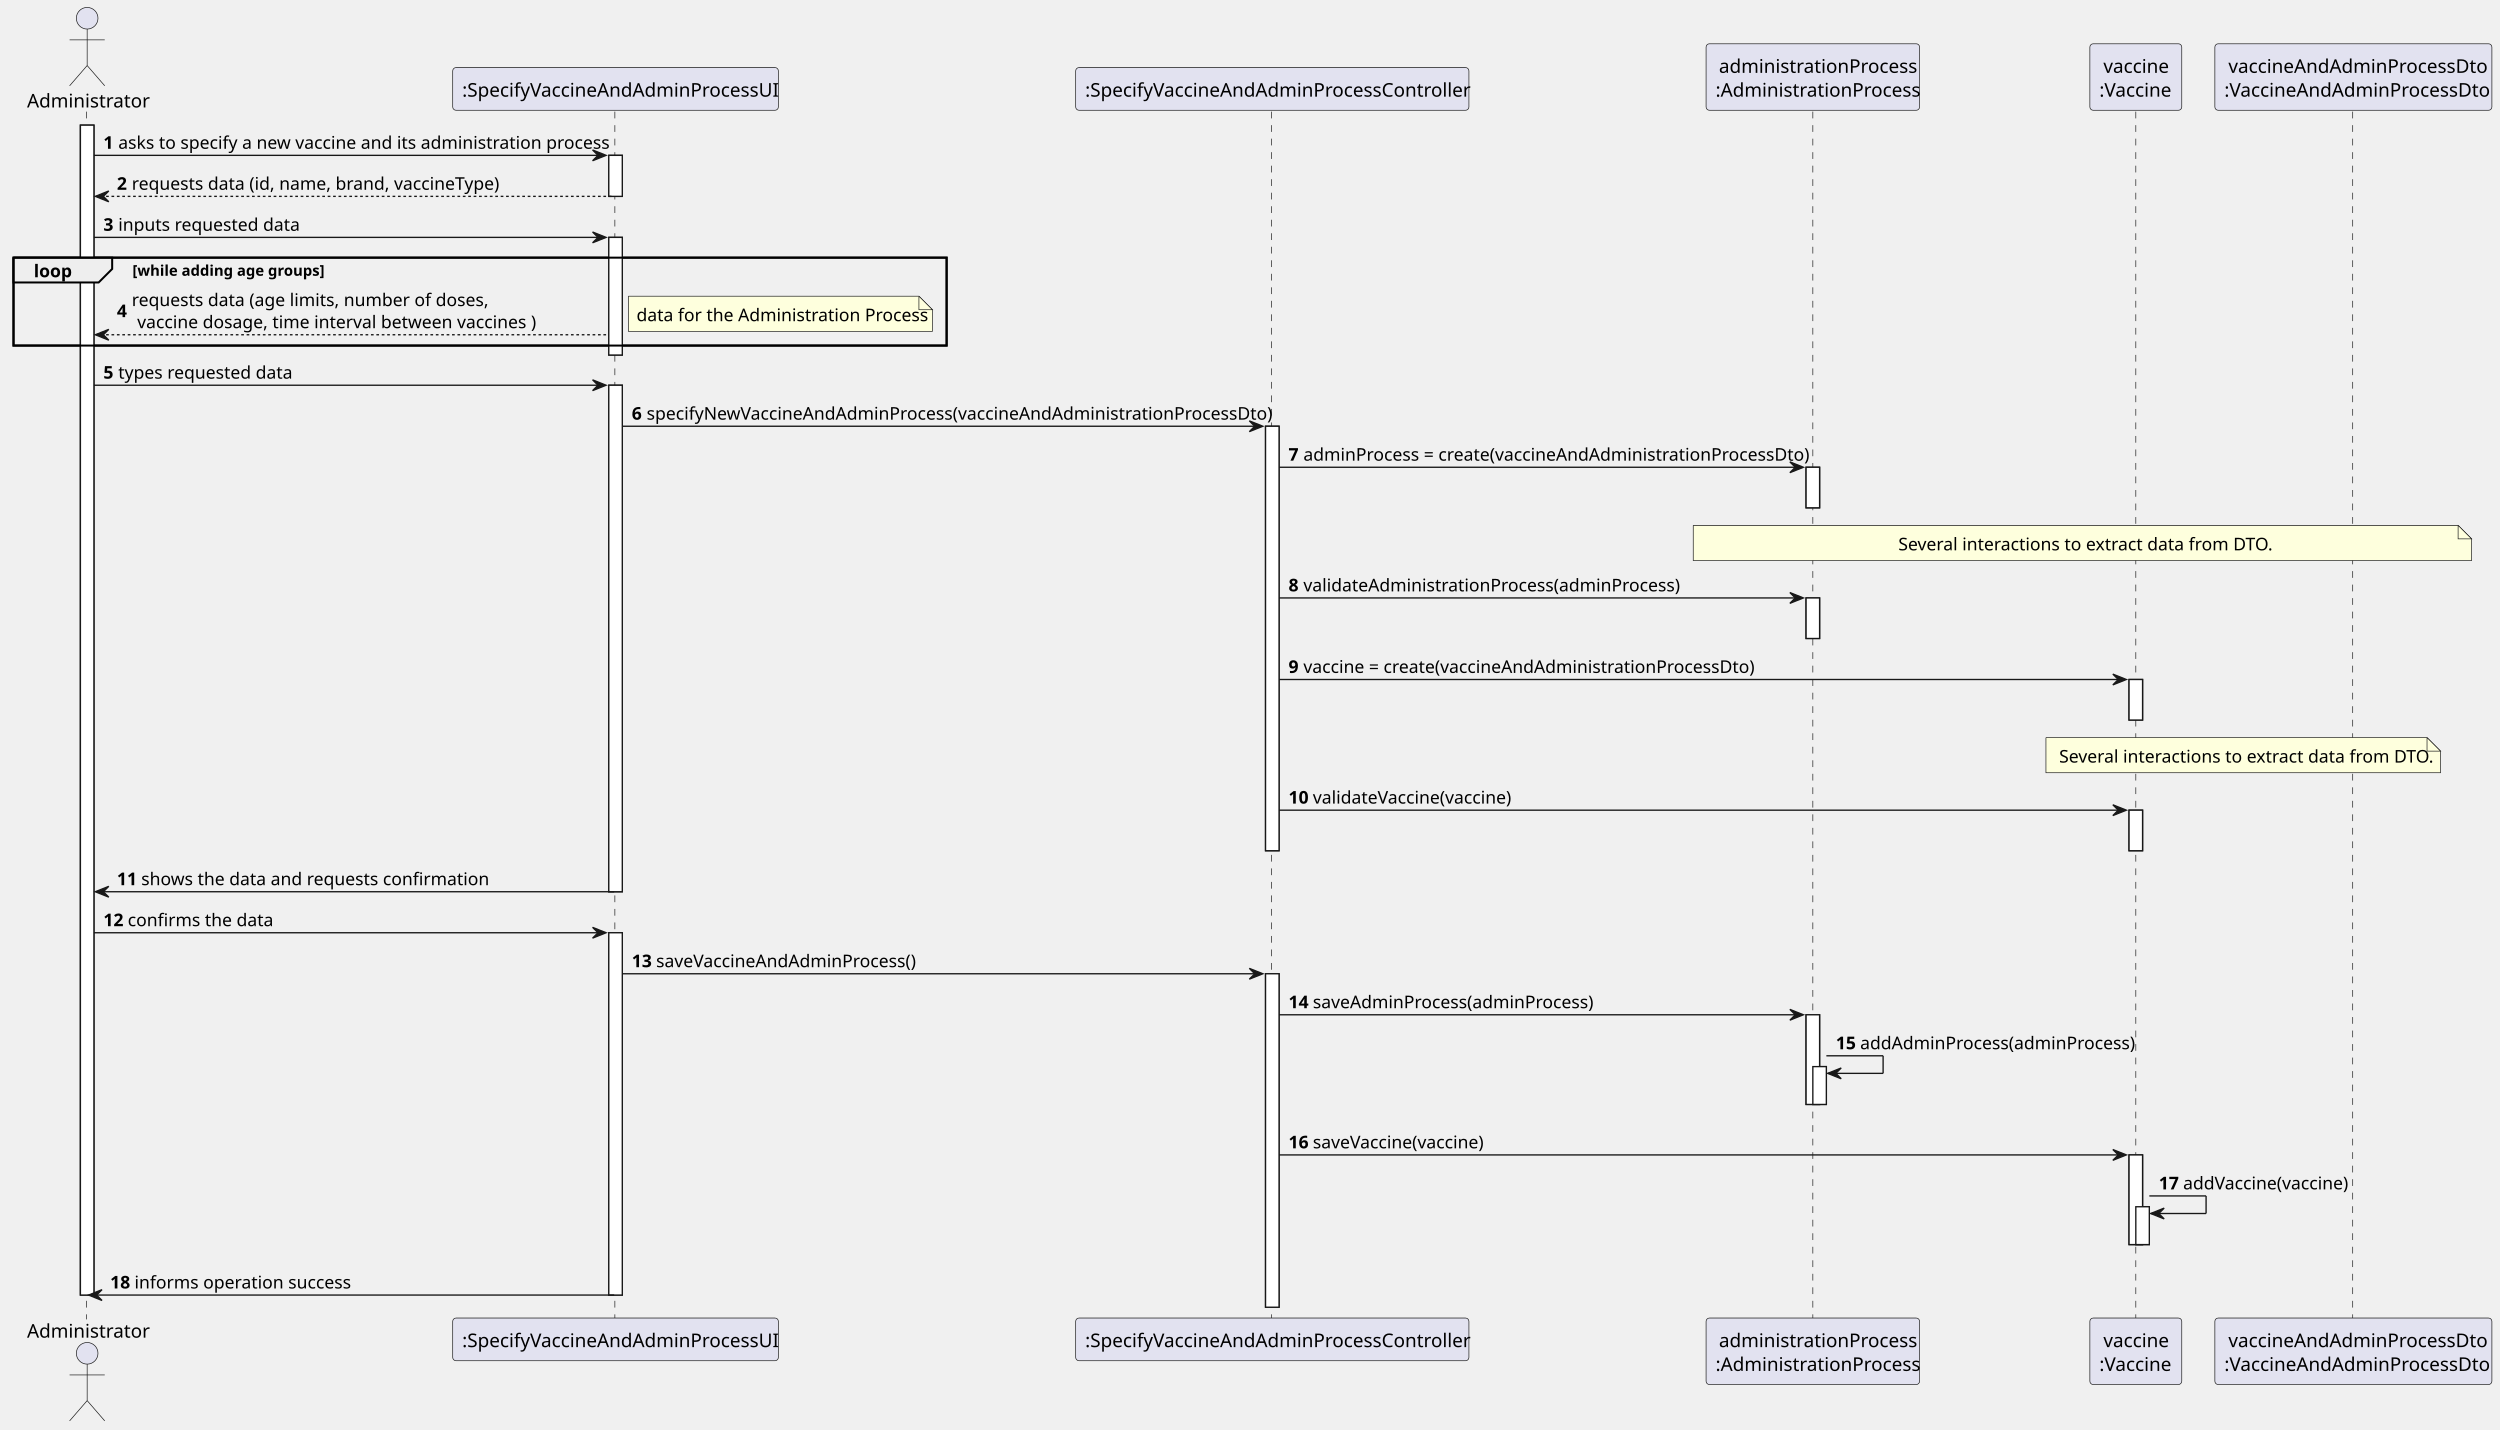
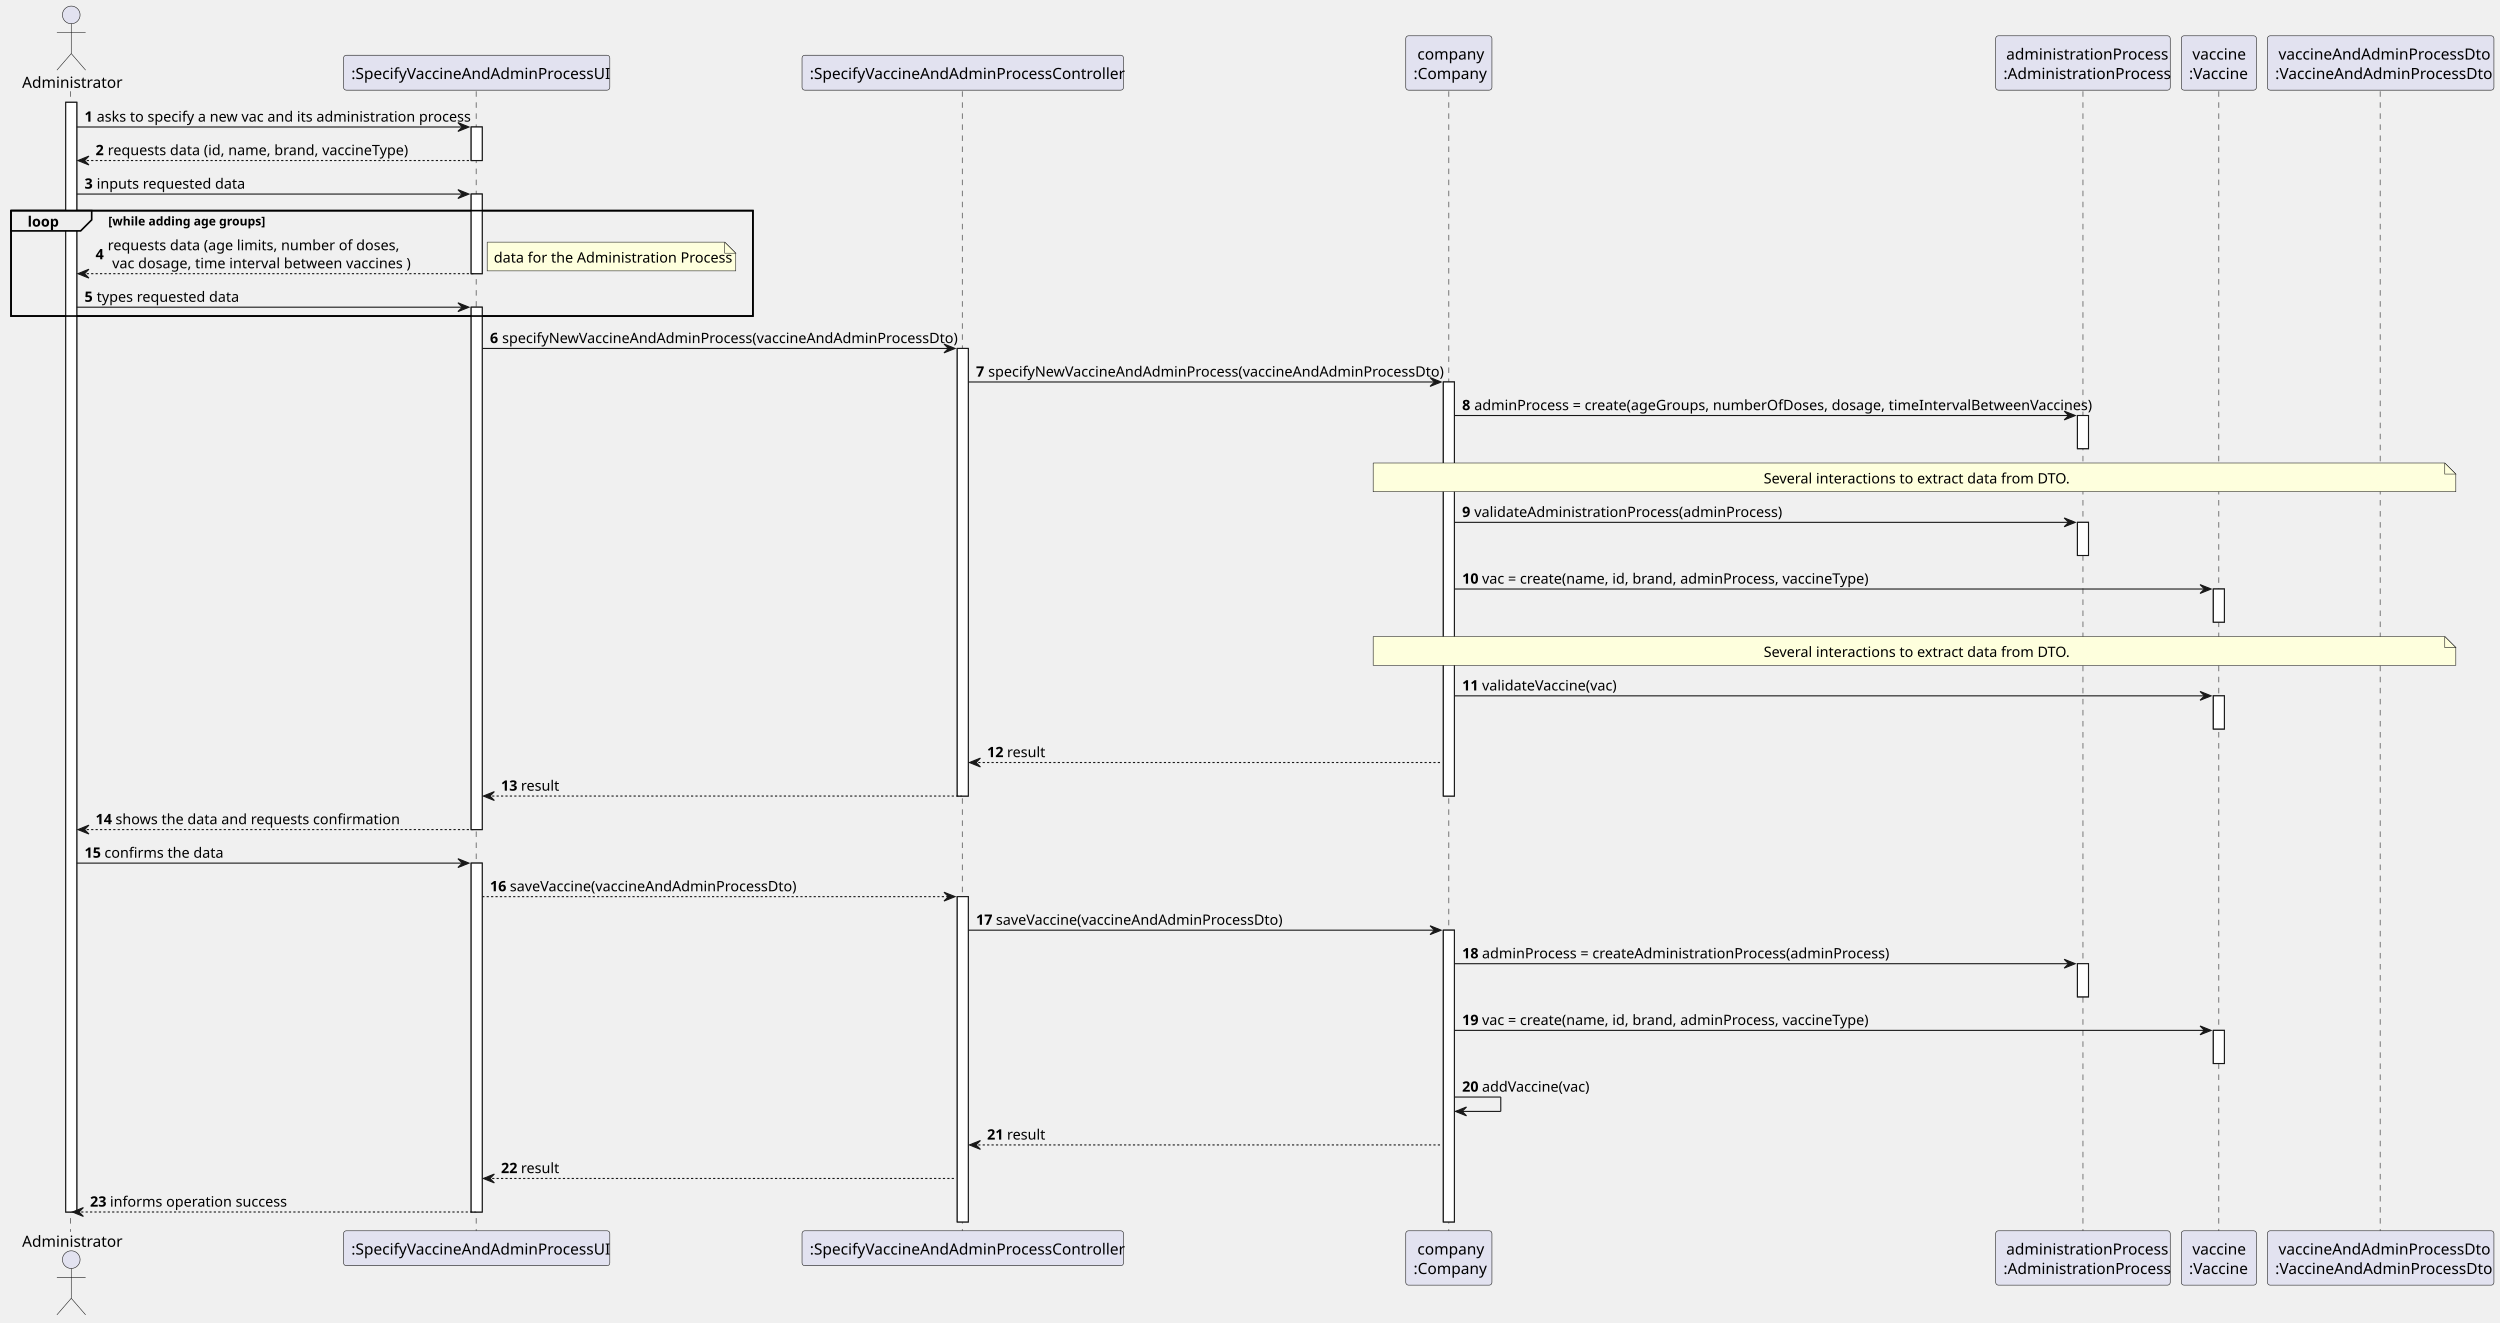
- <svg xmlns="http://www.w3.org/2000/svg" contentStyleType="text/css" height="1058px" preserveAspectRatio="none" style="width:1850px;height:1058px;background:#FFFFFF;" version="1.1" viewBox="0 0 1850 1058" width="1850px" zoomAndPan="magnify">
+ <svg xmlns="http://www.w3.org/2000/svg" contentStyleType="text/css" height="1197px" preserveAspectRatio="none" style="width:2263px;height:1197px;background:#FFFFFF;" version="1.1" viewBox="0 0 2263 1197" width="2263px" zoomAndPan="magnify">
  <defs />
  <g>
-     <rect fill="#FFFFFF" height="865.734" style="stroke:#181818;stroke-width:1.0;" width="10" x="59.5" y="92.609" />
-     <rect fill="#FFFFFF" height="30.352" style="stroke:#181818;stroke-width:1.0;" width="10" x="450.5" y="114.961" />
-     <rect fill="#FFFFFF" height="87.055" style="stroke:#181818;stroke-width:1.0;" width="10" x="450.5" y="175.664" />
-     <rect fill="#FFFFFF" height="374.812" style="stroke:#181818;stroke-width:1.0;" width="10" x="450.5" y="285.07" />
-     <rect fill="#FFFFFF" height="268.109" style="stroke:#181818;stroke-width:1.0;" width="10" x="450.5" y="690.234" />
-     <rect fill="#FFFFFF" height="314.109" style="stroke:#181818;stroke-width:1.0;" width="10" x="936.5" y="315.422" />
-     <rect fill="#FFFFFF" height="246.758" style="stroke:#181818;stroke-width:1.0;" width="10" x="936.5" y="720.586" />
-     <rect fill="#FFFFFF" height="30" style="stroke:#181818;stroke-width:1.0;" width="10" x="1336.5" y="345.773" />
-     <rect fill="#FFFFFF" height="30" style="stroke:#181818;stroke-width:1.0;" width="10" x="1336.5" y="442.477" />
-     <rect fill="#FFFFFF" height="66.352" style="stroke:#181818;stroke-width:1.0;" width="10" x="1336.5" y="750.938" />
-     <rect fill="#FFFFFF" height="28" style="stroke:#181818;stroke-width:1.0;" width="10" x="1341.5" y="789.289" />
-     <rect fill="#FFFFFF" height="30" style="stroke:#181818;stroke-width:1.0;" width="10" x="1575.5" y="502.828" />
-     <rect fill="#FFFFFF" height="30" style="stroke:#181818;stroke-width:1.0;" width="10" x="1575.5" y="599.531" />
-     <rect fill="#FFFFFF" height="66.352" style="stroke:#181818;stroke-width:1.0;" width="10" x="1575.5" y="854.641" />
-     <rect fill="#FFFFFF" height="28" style="stroke:#181818;stroke-width:1.0;" width="10" x="1580.5" y="892.992" />
-     <rect height="65.055" style="stroke:#000000;stroke-width:1.5;fill:none;" width="690.5" x="10" y="190.664" />
-     <line style="stroke:#181818;stroke-width:0.5;fill:none;stroke-dasharray:5.0,5.0;" x1="64" x2="64" y1="82.609" y2="976.344" />
-     <line style="stroke:#181818;stroke-width:0.5;fill:none;stroke-dasharray:5.0,5.0;" x1="455" x2="455" y1="82.609" y2="976.344" />
-     <line style="stroke:#181818;stroke-width:0.5;fill:none;stroke-dasharray:5.0,5.0;" x1="941" x2="941" y1="82.609" y2="976.344" />
-     <line style="stroke:#181818;stroke-width:0.5;fill:none;stroke-dasharray:5.0,5.0;" x1="1341.5" x2="1341.5" y1="82.609" y2="976.344" />
-     <line style="stroke:#181818;stroke-width:0.5;fill:none;stroke-dasharray:5.0,5.0;" x1="1580.5" x2="1580.5" y1="82.609" y2="976.344" />
-     <line style="stroke:#181818;stroke-width:0.5;fill:none;stroke-dasharray:5.0,5.0;" x1="1741" x2="1741" y1="82.609" y2="976.344" />
+     <rect fill="#FFFFFF" height="1004.492" style="stroke:#181818;stroke-width:1.0;" width="10" x="59.5" y="92.609" />
+     <rect fill="#FFFFFF" height="30.352" style="stroke:#181818;stroke-width:1.0;" width="10" x="426.5" y="114.961" />
+     <rect fill="#FFFFFF" height="72.055" style="stroke:#181818;stroke-width:1.0;" width="10" x="426.5" y="175.664" />
+     <rect fill="#FFFFFF" height="472.867" style="stroke:#181818;stroke-width:1.0;" width="10" x="426.5" y="278.07" />
+     <rect fill="#FFFFFF" height="315.812" style="stroke:#181818;stroke-width:1.0;" width="10" x="426.5" y="781.289" />
+     <rect fill="#FFFFFF" height="405.164" style="stroke:#181818;stroke-width:1.0;" width="10" x="866.5" y="315.422" />
+     <rect fill="#FFFFFF" height="294.461" style="stroke:#181818;stroke-width:1.0;" width="10" x="866.5" y="811.641" />
+     <rect fill="#FFFFFF" height="374.812" style="stroke:#181818;stroke-width:1.0;" width="10" x="1306.5" y="345.773" />
+     <rect fill="#FFFFFF" height="264.109" style="stroke:#181818;stroke-width:1.0;" width="10" x="1306.5" y="841.992" />
+     <rect fill="#FFFFFF" height="30" style="stroke:#181818;stroke-width:1.0;" width="10" x="1880.5" y="376.125" />
+     <rect fill="#FFFFFF" height="30" style="stroke:#181818;stroke-width:1.0;" width="10" x="1880.5" y="472.828" />
+     <rect fill="#FFFFFF" height="30" style="stroke:#181818;stroke-width:1.0;" width="10" x="1880.5" y="872.344" />
+     <rect fill="#FFFFFF" height="30" style="stroke:#181818;stroke-width:1.0;" width="10" x="2003.5" y="533.18" />
+     <rect fill="#FFFFFF" height="30" style="stroke:#181818;stroke-width:1.0;" width="10" x="2003.5" y="629.883" />
+     <rect fill="#FFFFFF" height="30" style="stroke:#181818;stroke-width:1.0;" width="10" x="2003.5" y="932.695" />
+     <rect height="95.406" style="stroke:#000000;stroke-width:1.5;fill:none;" width="671.5" x="10" y="190.664" />
+     <line style="stroke:#181818;stroke-width:0.5;fill:none;stroke-dasharray:5.0,5.0;" x1="64" x2="64" y1="82.609" y2="1115.102" />
+     <line style="stroke:#181818;stroke-width:0.5;fill:none;stroke-dasharray:5.0,5.0;" x1="431" x2="431" y1="82.609" y2="1115.102" />
+     <line style="stroke:#181818;stroke-width:0.5;fill:none;stroke-dasharray:5.0,5.0;" x1="871" x2="871" y1="82.609" y2="1115.102" />
+     <line style="stroke:#181818;stroke-width:0.5;fill:none;stroke-dasharray:5.0,5.0;" x1="1311.5" x2="1311.5" y1="82.609" y2="1115.102" />
+     <line style="stroke:#181818;stroke-width:0.5;fill:none;stroke-dasharray:5.0,5.0;" x1="1885.5" x2="1885.5" y1="82.609" y2="1115.102" />
+     <line style="stroke:#181818;stroke-width:0.5;fill:none;stroke-dasharray:5.0,5.0;" x1="2008.5" x2="2008.5" y1="82.609" y2="1115.102" />
+     <line style="stroke:#181818;stroke-width:0.5;fill:none;stroke-dasharray:5.0,5.0;" x1="2154.5" x2="2154.5" y1="82.609" y2="1115.102" />
    <text fill="#000000" font-family="sans-serif" font-size="14" lengthAdjust="spacing" textLength="83" x="20" y="79.533">Administrator</text>
    <ellipse cx="64.5" cy="13.5" fill="#E2E2F0" rx="8" ry="8" style="stroke:#181818;stroke-width:0.5;" />
    <path d="M64.5,21.5 L64.5,48.5 M51.5,29.5 L77.5,29.5 M64.5,48.5 L51.5,63.5 M64.5,48.5 L77.5,63.5 " fill="none" style="stroke:#181818;stroke-width:0.5;" />
-     <text fill="#000000" font-family="sans-serif" font-size="14" lengthAdjust="spacing" textLength="83" x="20" y="989.877">Administrator</text>
-     <ellipse cx="64.5" cy="1001.453" fill="#E2E2F0" rx="8" ry="8" style="stroke:#181818;stroke-width:0.5;" />
-     <path d="M64.5,1009.453 L64.5,1036.453 M51.5,1017.453 L77.5,1017.453 M64.5,1036.453 L51.5,1051.453 M64.5,1036.453 L77.5,1051.453 " fill="none" style="stroke:#181818;stroke-width:0.5;" />
-     <rect fill="#E2E2F0" height="31.609" rx="2.5" ry="2.5" style="stroke:#181818;stroke-width:0.5;" width="241" x="335" y="50" />
-     <text fill="#000000" font-family="sans-serif" font-size="14" lengthAdjust="spacing" textLength="227" x="342" y="71.533">:SpecifyVaccineAndAdminProcessUI</text>
-     <rect fill="#E2E2F0" height="31.609" rx="2.5" ry="2.5" style="stroke:#181818;stroke-width:0.5;" width="241" x="335" y="975.344" />
-     <text fill="#000000" font-family="sans-serif" font-size="14" lengthAdjust="spacing" textLength="227" x="342" y="996.877">:SpecifyVaccineAndAdminProcessUI</text>
-     <rect fill="#E2E2F0" height="31.609" rx="2.5" ry="2.5" style="stroke:#181818;stroke-width:0.5;" width="291" x="796" y="50" />
-     <text fill="#000000" font-family="sans-serif" font-size="14" lengthAdjust="spacing" textLength="277" x="803" y="71.533">:SpecifyVaccineAndAdminProcessController</text>
-     <rect fill="#E2E2F0" height="31.609" rx="2.5" ry="2.5" style="stroke:#181818;stroke-width:0.5;" width="291" x="796" y="975.344" />
-     <text fill="#000000" font-family="sans-serif" font-size="14" lengthAdjust="spacing" textLength="277" x="803" y="996.877">:SpecifyVaccineAndAdminProcessController</text>
-     <rect fill="#E2E2F0" height="49.219" rx="2.5" ry="2.5" style="stroke:#181818;stroke-width:0.5;" width="158" x="1262.5" y="32.391" />
-     <text fill="#000000" font-family="sans-serif" font-size="14" lengthAdjust="spacing" textLength="139" x="1272" y="53.924">administrationProcess</text>
-     <text fill="#000000" font-family="sans-serif" font-size="14" lengthAdjust="spacing" textLength="144" x="1269.5" y="71.533">:AdministrationProcess</text>
-     <rect fill="#E2E2F0" height="49.219" rx="2.5" ry="2.5" style="stroke:#181818;stroke-width:0.5;" width="158" x="1262.5" y="975.344" />
-     <text fill="#000000" font-family="sans-serif" font-size="14" lengthAdjust="spacing" textLength="139" x="1272" y="996.877">administrationProcess</text>
-     <text fill="#000000" font-family="sans-serif" font-size="14" lengthAdjust="spacing" textLength="144" x="1269.5" y="1014.486">:AdministrationProcess</text>
-     <rect fill="#E2E2F0" height="49.219" rx="2.5" ry="2.5" style="stroke:#181818;stroke-width:0.5;" width="68" x="1546.5" y="32.391" />
-     <text fill="#000000" font-family="sans-serif" font-size="14" lengthAdjust="spacing" textLength="48" x="1556.5" y="53.924">vaccine</text>
-     <text fill="#000000" font-family="sans-serif" font-size="14" lengthAdjust="spacing" textLength="54" x="1553.5" y="71.533">:Vaccine</text>
-     <rect fill="#E2E2F0" height="49.219" rx="2.5" ry="2.5" style="stroke:#181818;stroke-width:0.5;" width="68" x="1546.5" y="975.344" />
-     <text fill="#000000" font-family="sans-serif" font-size="14" lengthAdjust="spacing" textLength="48" x="1556.5" y="996.877">vaccine</text>
-     <text fill="#000000" font-family="sans-serif" font-size="14" lengthAdjust="spacing" textLength="54" x="1553.5" y="1014.486">:Vaccine</text>
-     <rect fill="#E2E2F0" height="49.219" rx="2.5" ry="2.5" style="stroke:#181818;stroke-width:0.5;" width="205" x="1639" y="32.391" />
-     <text fill="#000000" font-family="sans-serif" font-size="14" lengthAdjust="spacing" textLength="185" x="1649" y="53.924">vaccineAndAdminProcessDto</text>
-     <text fill="#000000" font-family="sans-serif" font-size="14" lengthAdjust="spacing" textLength="191" x="1646" y="71.533">:VaccineAndAdminProcessDto</text>
-     <rect fill="#E2E2F0" height="49.219" rx="2.5" ry="2.5" style="stroke:#181818;stroke-width:0.5;" width="205" x="1639" y="975.344" />
-     <text fill="#000000" font-family="sans-serif" font-size="14" lengthAdjust="spacing" textLength="185" x="1649" y="996.877">vaccineAndAdminProcessDto</text>
-     <text fill="#000000" font-family="sans-serif" font-size="14" lengthAdjust="spacing" textLength="191" x="1646" y="1014.486">:VaccineAndAdminProcessDto</text>
-     <rect fill="#FFFFFF" height="865.734" style="stroke:#181818;stroke-width:1.0;" width="10" x="59.5" y="92.609" />
-     <rect fill="#FFFFFF" height="30.352" style="stroke:#181818;stroke-width:1.0;" width="10" x="450.5" y="114.961" />
-     <rect fill="#FFFFFF" height="87.055" style="stroke:#181818;stroke-width:1.0;" width="10" x="450.5" y="175.664" />
-     <rect fill="#FFFFFF" height="374.812" style="stroke:#181818;stroke-width:1.0;" width="10" x="450.5" y="285.07" />
-     <rect fill="#FFFFFF" height="268.109" style="stroke:#181818;stroke-width:1.0;" width="10" x="450.5" y="690.234" />
-     <rect fill="#FFFFFF" height="314.109" style="stroke:#181818;stroke-width:1.0;" width="10" x="936.5" y="315.422" />
-     <rect fill="#FFFFFF" height="246.758" style="stroke:#181818;stroke-width:1.0;" width="10" x="936.5" y="720.586" />
-     <rect fill="#FFFFFF" height="30" style="stroke:#181818;stroke-width:1.0;" width="10" x="1336.5" y="345.773" />
-     <rect fill="#FFFFFF" height="30" style="stroke:#181818;stroke-width:1.0;" width="10" x="1336.5" y="442.477" />
-     <rect fill="#FFFFFF" height="66.352" style="stroke:#181818;stroke-width:1.0;" width="10" x="1336.5" y="750.938" />
-     <rect fill="#FFFFFF" height="28" style="stroke:#181818;stroke-width:1.0;" width="10" x="1341.5" y="789.289" />
-     <rect fill="#FFFFFF" height="30" style="stroke:#181818;stroke-width:1.0;" width="10" x="1575.5" y="502.828" />
-     <rect fill="#FFFFFF" height="30" style="stroke:#181818;stroke-width:1.0;" width="10" x="1575.5" y="599.531" />
-     <rect fill="#FFFFFF" height="66.352" style="stroke:#181818;stroke-width:1.0;" width="10" x="1575.5" y="854.641" />
-     <rect fill="#FFFFFF" height="28" style="stroke:#181818;stroke-width:1.0;" width="10" x="1580.5" y="892.992" />
-     <polygon fill="#181818" points="438.5,110.961,448.5,114.961,438.5,118.961,442.5,114.961" style="stroke:#181818;stroke-width:1.0;" />
-     <line style="stroke:#181818;stroke-width:1.0;" x1="69.5" x2="444.5" y1="114.961" y2="114.961" />
+     <text fill="#000000" font-family="sans-serif" font-size="14" lengthAdjust="spacing" textLength="83" x="20" y="1128.635">Administrator</text>
+     <ellipse cx="64.5" cy="1140.211" fill="#E2E2F0" rx="8" ry="8" style="stroke:#181818;stroke-width:0.5;" />
+     <path d="M64.5,1148.211 L64.5,1175.211 M51.5,1156.211 L77.5,1156.211 M64.5,1175.211 L51.5,1190.211 M64.5,1175.211 L77.5,1190.211 " fill="none" style="stroke:#181818;stroke-width:0.5;" />
+     <rect fill="#E2E2F0" height="31.609" rx="2.5" ry="2.5" style="stroke:#181818;stroke-width:0.5;" width="241" x="311" y="50" />
+     <text fill="#000000" font-family="sans-serif" font-size="14" lengthAdjust="spacing" textLength="227" x="318" y="71.533">:SpecifyVaccineAndAdminProcessUI</text>
+     <rect fill="#E2E2F0" height="31.609" rx="2.5" ry="2.5" style="stroke:#181818;stroke-width:0.5;" width="241" x="311" y="1114.102" />
+     <text fill="#000000" font-family="sans-serif" font-size="14" lengthAdjust="spacing" textLength="227" x="318" y="1135.635">:SpecifyVaccineAndAdminProcessUI</text>
+     <rect fill="#E2E2F0" height="31.609" rx="2.5" ry="2.5" style="stroke:#181818;stroke-width:0.5;" width="291" x="726" y="50" />
+     <text fill="#000000" font-family="sans-serif" font-size="14" lengthAdjust="spacing" textLength="277" x="733" y="71.533">:SpecifyVaccineAndAdminProcessController</text>
+     <rect fill="#E2E2F0" height="31.609" rx="2.5" ry="2.5" style="stroke:#181818;stroke-width:0.5;" width="291" x="726" y="1114.102" />
+     <text fill="#000000" font-family="sans-serif" font-size="14" lengthAdjust="spacing" textLength="277" x="733" y="1135.635">:SpecifyVaccineAndAdminProcessController</text>
+     <rect fill="#E2E2F0" height="49.219" rx="2.5" ry="2.5" style="stroke:#181818;stroke-width:0.5;" width="78" x="1272.5" y="32.391" />
+     <text fill="#000000" font-family="sans-serif" font-size="14" lengthAdjust="spacing" textLength="57" x="1283" y="53.924">company</text>
+     <text fill="#000000" font-family="sans-serif" font-size="14" lengthAdjust="spacing" textLength="64" x="1279.5" y="71.533">:Company</text>
+     <rect fill="#E2E2F0" height="49.219" rx="2.5" ry="2.5" style="stroke:#181818;stroke-width:0.5;" width="78" x="1272.5" y="1114.102" />
+     <text fill="#000000" font-family="sans-serif" font-size="14" lengthAdjust="spacing" textLength="57" x="1283" y="1135.635">company</text>
+     <text fill="#000000" font-family="sans-serif" font-size="14" lengthAdjust="spacing" textLength="64" x="1279.5" y="1153.244">:Company</text>
+     <rect fill="#E2E2F0" height="49.219" rx="2.5" ry="2.5" style="stroke:#181818;stroke-width:0.5;" width="158" x="1806.5" y="32.391" />
+     <text fill="#000000" font-family="sans-serif" font-size="14" lengthAdjust="spacing" textLength="139" x="1816" y="53.924">administrationProcess</text>
+     <text fill="#000000" font-family="sans-serif" font-size="14" lengthAdjust="spacing" textLength="144" x="1813.5" y="71.533">:AdministrationProcess</text>
+     <rect fill="#E2E2F0" height="49.219" rx="2.5" ry="2.5" style="stroke:#181818;stroke-width:0.5;" width="158" x="1806.5" y="1114.102" />
+     <text fill="#000000" font-family="sans-serif" font-size="14" lengthAdjust="spacing" textLength="139" x="1816" y="1135.635">administrationProcess</text>
+     <text fill="#000000" font-family="sans-serif" font-size="14" lengthAdjust="spacing" textLength="144" x="1813.5" y="1153.244">:AdministrationProcess</text>
+     <rect fill="#E2E2F0" height="49.219" rx="2.5" ry="2.5" style="stroke:#181818;stroke-width:0.5;" width="68" x="1974.5" y="32.391" />
+     <text fill="#000000" font-family="sans-serif" font-size="14" lengthAdjust="spacing" textLength="48" x="1984.5" y="53.924">vaccine</text>
+     <text fill="#000000" font-family="sans-serif" font-size="14" lengthAdjust="spacing" textLength="54" x="1981.5" y="71.533">:Vaccine</text>
+     <rect fill="#E2E2F0" height="49.219" rx="2.5" ry="2.5" style="stroke:#181818;stroke-width:0.5;" width="68" x="1974.5" y="1114.102" />
+     <text fill="#000000" font-family="sans-serif" font-size="14" lengthAdjust="spacing" textLength="48" x="1984.5" y="1135.635">vaccine</text>
+     <text fill="#000000" font-family="sans-serif" font-size="14" lengthAdjust="spacing" textLength="54" x="1981.5" y="1153.244">:Vaccine</text>
+     <rect fill="#E2E2F0" height="49.219" rx="2.5" ry="2.5" style="stroke:#181818;stroke-width:0.5;" width="205" x="2052.5" y="32.391" />
+     <text fill="#000000" font-family="sans-serif" font-size="14" lengthAdjust="spacing" textLength="185" x="2062.5" y="53.924">vaccineAndAdminProcessDto</text>
+     <text fill="#000000" font-family="sans-serif" font-size="14" lengthAdjust="spacing" textLength="191" x="2059.5" y="71.533">:VaccineAndAdminProcessDto</text>
+     <rect fill="#E2E2F0" height="49.219" rx="2.5" ry="2.5" style="stroke:#181818;stroke-width:0.5;" width="205" x="2052.5" y="1114.102" />
+     <text fill="#000000" font-family="sans-serif" font-size="14" lengthAdjust="spacing" textLength="185" x="2062.5" y="1135.635">vaccineAndAdminProcessDto</text>
+     <text fill="#000000" font-family="sans-serif" font-size="14" lengthAdjust="spacing" textLength="191" x="2059.5" y="1153.244">:VaccineAndAdminProcessDto</text>
+     <rect fill="#FFFFFF" height="1004.492" style="stroke:#181818;stroke-width:1.0;" width="10" x="59.5" y="92.609" />
+     <rect fill="#FFFFFF" height="30.352" style="stroke:#181818;stroke-width:1.0;" width="10" x="426.5" y="114.961" />
+     <rect fill="#FFFFFF" height="72.055" style="stroke:#181818;stroke-width:1.0;" width="10" x="426.5" y="175.664" />
+     <rect fill="#FFFFFF" height="472.867" style="stroke:#181818;stroke-width:1.0;" width="10" x="426.5" y="278.07" />
+     <rect fill="#FFFFFF" height="315.812" style="stroke:#181818;stroke-width:1.0;" width="10" x="426.5" y="781.289" />
+     <rect fill="#FFFFFF" height="405.164" style="stroke:#181818;stroke-width:1.0;" width="10" x="866.5" y="315.422" />
+     <rect fill="#FFFFFF" height="294.461" style="stroke:#181818;stroke-width:1.0;" width="10" x="866.5" y="811.641" />
+     <rect fill="#FFFFFF" height="374.812" style="stroke:#181818;stroke-width:1.0;" width="10" x="1306.5" y="345.773" />
+     <rect fill="#FFFFFF" height="264.109" style="stroke:#181818;stroke-width:1.0;" width="10" x="1306.5" y="841.992" />
+     <rect fill="#FFFFFF" height="30" style="stroke:#181818;stroke-width:1.0;" width="10" x="1880.5" y="376.125" />
+     <rect fill="#FFFFFF" height="30" style="stroke:#181818;stroke-width:1.0;" width="10" x="1880.5" y="472.828" />
+     <rect fill="#FFFFFF" height="30" style="stroke:#181818;stroke-width:1.0;" width="10" x="1880.5" y="872.344" />
+     <rect fill="#FFFFFF" height="30" style="stroke:#181818;stroke-width:1.0;" width="10" x="2003.5" y="533.18" />
+     <rect fill="#FFFFFF" height="30" style="stroke:#181818;stroke-width:1.0;" width="10" x="2003.5" y="629.883" />
+     <rect fill="#FFFFFF" height="30" style="stroke:#181818;stroke-width:1.0;" width="10" x="2003.5" y="932.695" />
+     <polygon fill="#181818" points="414.5,110.961,424.5,114.961,414.5,118.961,418.5,114.961" style="stroke:#181818;stroke-width:1.0;" />
+     <line style="stroke:#181818;stroke-width:1.0;" x1="69.5" x2="420.5" y1="114.961" y2="114.961" />
    <text fill="#000000" font-family="sans-serif" font-size="13" font-weight="bold" lengthAdjust="spacing" textLength="7" x="76.5" y="110.105">1</text>
-     <text fill="#000000" font-family="sans-serif" font-size="13" lengthAdjust="spacing" textLength="351" x="87.5" y="110.105">asks to specify a new vaccine and its administration process</text>
+     <text fill="#000000" font-family="sans-serif" font-size="13" lengthAdjust="spacing" textLength="327" x="87.5" y="110.105">asks to specify a new vac and its administration process</text>
    <polygon fill="#181818" points="80.5,141.312,70.5,145.312,80.5,149.312,76.5,145.312" style="stroke:#181818;stroke-width:1.0;" />
-     <line style="stroke:#181818;stroke-width:1.0;stroke-dasharray:2.0,2.0;" x1="74.5" x2="454.5" y1="145.312" y2="145.312" />
+     <line style="stroke:#181818;stroke-width:1.0;stroke-dasharray:2.0,2.0;" x1="74.5" x2="430.5" y1="145.312" y2="145.312" />
    <text fill="#000000" font-family="sans-serif" font-size="13" font-weight="bold" lengthAdjust="spacing" textLength="7" x="86.5" y="140.456">2</text>
    <text fill="#000000" font-family="sans-serif" font-size="13" lengthAdjust="spacing" textLength="260" x="97.5" y="140.456">requests data (id, name, brand, vaccineType)</text>
-     <polygon fill="#181818" points="438.5,171.664,448.5,175.664,438.5,179.664,442.5,175.664" style="stroke:#181818;stroke-width:1.0;" />
-     <line style="stroke:#181818;stroke-width:1.0;" x1="69.5" x2="444.5" y1="175.664" y2="175.664" />
+     <polygon fill="#181818" points="414.5,171.664,424.5,175.664,414.5,179.664,418.5,175.664" style="stroke:#181818;stroke-width:1.0;" />
+     <line style="stroke:#181818;stroke-width:1.0;" x1="69.5" x2="420.5" y1="175.664" y2="175.664" />
    <text fill="#000000" font-family="sans-serif" font-size="13" font-weight="bold" lengthAdjust="spacing" textLength="7" x="76.5" y="170.808">3</text>
    <text fill="#000000" font-family="sans-serif" font-size="13" lengthAdjust="spacing" textLength="125" x="87.5" y="170.808">inputs requested data</text>
    <path d="M10,190.664 L83,190.664 L83,199.016 L73,209.016 L10,209.016 L10,190.664 " fill="#EEEEEE" style="stroke:#000000;stroke-width:1.5;" />
-     <rect fill="none" height="65.055" style="stroke:#000000;stroke-width:1.5;" width="690.5" x="10" y="190.664" />
+     <rect fill="none" height="95.406" style="stroke:#000000;stroke-width:1.5;" width="671.5" x="10" y="190.664" />
    <text fill="#000000" font-family="sans-serif" font-size="13" font-weight="bold" lengthAdjust="spacing" textLength="28" x="25" y="205.159">loop</text>
    <text fill="#000000" font-family="sans-serif" font-size="11" font-weight="bold" lengthAdjust="spacing" textLength="144" x="98" y="204.083">[while adding age groups]</text>
    <polygon fill="#181818" points="80.5,243.719,70.5,247.719,80.5,251.719,76.5,247.719" style="stroke:#181818;stroke-width:1.0;" />
-     <line style="stroke:#181818;stroke-width:1.0;stroke-dasharray:2.0,2.0;" x1="74.5" x2="449.5" y1="247.719" y2="247.719" />
+     <line style="stroke:#181818;stroke-width:1.0;stroke-dasharray:2.0,2.0;" x1="74.5" x2="430.5" y1="247.719" y2="247.719" />
    <text fill="#000000" font-family="sans-serif" font-size="13" font-weight="bold" lengthAdjust="spacing" textLength="7" x="86.5" y="234.686">4</text>
    <text fill="#000000" font-family="sans-serif" font-size="13" lengthAdjust="spacing" textLength="251" x="97.5" y="226.511">requests data (age limits, number of doses,</text>
-     <text fill="#000000" font-family="sans-serif" font-size="13" lengthAdjust="spacing" textLength="280" x="101.5" y="242.862">vaccine dosage, time interval between vaccines )</text>
-     <path d="M465,219.191 L465,245.191 L690,245.191 L690,229.191 L680,219.191 L465,219.191 " fill="#FEFFDD" style="stroke:#181818;stroke-width:0.5;" />
-     <path d="M680,219.191 L680,229.191 L690,229.191 L680,219.191 " fill="#FEFFDD" style="stroke:#181818;stroke-width:0.5;" />
-     <text fill="#000000" font-family="sans-serif" font-size="13" lengthAdjust="spacing" textLength="204" x="471" y="237.686">data for the Administration Process</text>
-     <polygon fill="#181818" points="438.5,281.07,448.5,285.07,438.5,289.07,442.5,285.07" style="stroke:#181818;stroke-width:1.0;" />
-     <line style="stroke:#181818;stroke-width:1.0;" x1="69.5" x2="444.5" y1="285.07" y2="285.07" />
-     <text fill="#000000" font-family="sans-serif" font-size="13" font-weight="bold" lengthAdjust="spacing" textLength="7" x="76.5" y="280.214">5</text>
-     <text fill="#000000" font-family="sans-serif" font-size="13" lengthAdjust="spacing" textLength="122" x="87.5" y="280.214">types requested data</text>
-     <polygon fill="#181818" points="924.5,311.422,934.5,315.422,924.5,319.422,928.5,315.422" style="stroke:#181818;stroke-width:1.0;" />
-     <line style="stroke:#181818;stroke-width:1.0;" x1="460.5" x2="930.5" y1="315.422" y2="315.422" />
-     <text fill="#000000" font-family="sans-serif" font-size="13" font-weight="bold" lengthAdjust="spacing" textLength="7" x="467.5" y="310.565">6</text>
-     <text fill="#000000" font-family="sans-serif" font-size="13" lengthAdjust="spacing" textLength="446" x="478.5" y="310.565">specifyNewVaccineAndAdminProcess(vaccineAndAdministrationProcessDto)</text>
-     <polygon fill="#181818" points="1324.5,341.773,1334.5,345.773,1324.5,349.773,1328.5,345.773" style="stroke:#181818;stroke-width:1.0;" />
-     <line style="stroke:#181818;stroke-width:1.0;" x1="946.5" x2="1330.5" y1="345.773" y2="345.773" />
-     <text fill="#000000" font-family="sans-serif" font-size="13" font-weight="bold" lengthAdjust="spacing" textLength="7" x="953.5" y="340.917">7</text>
-     <text fill="#000000" font-family="sans-serif" font-size="13" lengthAdjust="spacing" textLength="360" x="964.5" y="340.917">adminProcess = create(vaccineAndAdministrationProcessDto)</text>
-     <path d="M1253,388.773 L1253,414.773 L1829,414.773 L1829,398.773 L1819,388.773 L1253,388.773 " fill="#FEFFDD" style="stroke:#181818;stroke-width:0.5;" />
-     <path d="M1819,388.773 L1819,398.773 L1829,398.773 L1819,388.773 " fill="#FEFFDD" style="stroke:#181818;stroke-width:0.5;" />
-     <text fill="#000000" font-family="sans-serif" font-size="13" lengthAdjust="spacing" textLength="264" x="1404.75" y="407.269">Several interactions to extract data from DTO.</text>
-     <polygon fill="#181818" points="1324.5,438.477,1334.5,442.477,1324.5,446.477,1328.5,442.477" style="stroke:#181818;stroke-width:1.0;" />
-     <line style="stroke:#181818;stroke-width:1.0;" x1="946.5" x2="1330.5" y1="442.477" y2="442.477" />
-     <text fill="#000000" font-family="sans-serif" font-size="13" font-weight="bold" lengthAdjust="spacing" textLength="7" x="953.5" y="437.62">8</text>
-     <text fill="#000000" font-family="sans-serif" font-size="13" lengthAdjust="spacing" textLength="265" x="964.5" y="437.62">validateAdministrationProcess(adminProcess)</text>
-     <polygon fill="#181818" points="1563.5,498.828,1573.5,502.828,1563.5,506.828,1567.5,502.828" style="stroke:#181818;stroke-width:1.0;" />
-     <line style="stroke:#181818;stroke-width:1.0;" x1="946.5" x2="1569.5" y1="502.828" y2="502.828" />
-     <text fill="#000000" font-family="sans-serif" font-size="13" font-weight="bold" lengthAdjust="spacing" textLength="7" x="953.5" y="497.972">9</text>
-     <text fill="#000000" font-family="sans-serif" font-size="13" lengthAdjust="spacing" textLength="320" x="964.5" y="497.972">vaccine = create(vaccineAndAdministrationProcessDto)</text>
-     <path d="M1514,545.828 L1514,571.828 L1806,571.828 L1806,555.828 L1796,545.828 L1514,545.828 " fill="#FEFFDD" style="stroke:#181818;stroke-width:0.5;" />
-     <path d="M1796,545.828 L1796,555.828 L1806,555.828 L1796,545.828 " fill="#FEFFDD" style="stroke:#181818;stroke-width:0.5;" />
-     <text fill="#000000" font-family="sans-serif" font-size="13" lengthAdjust="spacing" textLength="264" x="1523.75" y="564.323">Several interactions to extract data from DTO.</text>
-     <polygon fill="#181818" points="1563.5,595.531,1573.5,599.531,1563.5,603.531,1567.5,599.531" style="stroke:#181818;stroke-width:1.0;" />
-     <line style="stroke:#181818;stroke-width:1.0;" x1="946.5" x2="1569.5" y1="599.531" y2="599.531" />
-     <text fill="#000000" font-family="sans-serif" font-size="13" font-weight="bold" lengthAdjust="spacing" textLength="14" x="953.5" y="594.675">10</text>
-     <text fill="#000000" font-family="sans-serif" font-size="13" lengthAdjust="spacing" textLength="141" x="971.5" y="594.675">validateVaccine(vaccine)</text>
-     <polygon fill="#181818" points="80.5,655.883,70.5,659.883,80.5,663.883,76.5,659.883" style="stroke:#181818;stroke-width:1.0;" />
-     <line style="stroke:#181818;stroke-width:1.0;" x1="74.5" x2="454.5" y1="659.883" y2="659.883" />
-     <text fill="#000000" font-family="sans-serif" font-size="13" font-weight="bold" lengthAdjust="spacing" textLength="14" x="86.5" y="655.026">11</text>
-     <text fill="#000000" font-family="sans-serif" font-size="13" lengthAdjust="spacing" textLength="241" x="104.5" y="655.026">shows the data and requests confirmation</text>
-     <polygon fill="#181818" points="438.5,686.234,448.5,690.234,438.5,694.234,442.5,690.234" style="stroke:#181818;stroke-width:1.0;" />
-     <line style="stroke:#181818;stroke-width:1.0;" x1="69.5" x2="444.5" y1="690.234" y2="690.234" />
-     <text fill="#000000" font-family="sans-serif" font-size="13" font-weight="bold" lengthAdjust="spacing" textLength="14" x="76.5" y="685.378">12</text>
-     <text fill="#000000" font-family="sans-serif" font-size="13" lengthAdjust="spacing" textLength="100" x="94.5" y="685.378">confirms the data</text>
-     <polygon fill="#181818" points="924.5,716.586,934.5,720.586,924.5,724.586,928.5,720.586" style="stroke:#181818;stroke-width:1.0;" />
-     <line style="stroke:#181818;stroke-width:1.0;" x1="460.5" x2="930.5" y1="720.586" y2="720.586" />
-     <text fill="#000000" font-family="sans-serif" font-size="13" font-weight="bold" lengthAdjust="spacing" textLength="14" x="467.5" y="715.73">13</text>
-     <text fill="#000000" font-family="sans-serif" font-size="13" lengthAdjust="spacing" textLength="189" x="485.5" y="715.73">saveVaccineAndAdminProcess()</text>
-     <polygon fill="#181818" points="1324.5,746.938,1334.5,750.938,1324.5,754.938,1328.5,750.938" style="stroke:#181818;stroke-width:1.0;" />
-     <line style="stroke:#181818;stroke-width:1.0;" x1="946.5" x2="1330.5" y1="750.938" y2="750.938" />
-     <text fill="#000000" font-family="sans-serif" font-size="13" font-weight="bold" lengthAdjust="spacing" textLength="14" x="953.5" y="746.081">14</text>
-     <text fill="#000000" font-family="sans-serif" font-size="13" lengthAdjust="spacing" textLength="202" x="971.5" y="746.081">saveAdminProcess(adminProcess)</text>
-     <line style="stroke:#181818;stroke-width:1.0;" x1="1351.5" x2="1393.5" y1="781.289" y2="781.289" />
-     <line style="stroke:#181818;stroke-width:1.0;" x1="1393.5" x2="1393.5" y1="781.289" y2="794.289" />
-     <line style="stroke:#181818;stroke-width:1.0;" x1="1352.5" x2="1393.5" y1="794.289" y2="794.289" />
-     <polygon fill="#181818" points="1362.5,790.289,1352.5,794.289,1362.5,798.289,1358.5,794.289" style="stroke:#181818;stroke-width:1.0;" />
-     <text fill="#000000" font-family="sans-serif" font-size="13" font-weight="bold" lengthAdjust="spacing" textLength="14" x="1358.5" y="776.433">15</text>
-     <text fill="#000000" font-family="sans-serif" font-size="13" lengthAdjust="spacing" textLength="197" x="1376.5" y="776.433">addAdminProcess(adminProcess)</text>
-     <polygon fill="#181818" points="1563.5,850.641,1573.5,854.641,1563.5,858.641,1567.5,854.641" style="stroke:#181818;stroke-width:1.0;" />
-     <line style="stroke:#181818;stroke-width:1.0;" x1="946.5" x2="1569.5" y1="854.641" y2="854.641" />
-     <text fill="#000000" font-family="sans-serif" font-size="13" font-weight="bold" lengthAdjust="spacing" textLength="14" x="953.5" y="849.784">16</text>
-     <text fill="#000000" font-family="sans-serif" font-size="13" lengthAdjust="spacing" textLength="124" x="971.5" y="849.784">saveVaccine(vaccine)</text>
-     <line style="stroke:#181818;stroke-width:1.0;" x1="1590.5" x2="1632.5" y1="884.992" y2="884.992" />
-     <line style="stroke:#181818;stroke-width:1.0;" x1="1632.5" x2="1632.5" y1="884.992" y2="897.992" />
-     <line style="stroke:#181818;stroke-width:1.0;" x1="1591.5" x2="1632.5" y1="897.992" y2="897.992" />
-     <polygon fill="#181818" points="1601.5,893.992,1591.5,897.992,1601.5,901.992,1597.5,897.992" style="stroke:#181818;stroke-width:1.0;" />
-     <text fill="#000000" font-family="sans-serif" font-size="13" font-weight="bold" lengthAdjust="spacing" textLength="14" x="1597.5" y="880.136">17</text>
-     <text fill="#000000" font-family="sans-serif" font-size="13" lengthAdjust="spacing" textLength="119" x="1615.5" y="880.136">addVaccine(vaccine)</text>
-     <polygon fill="#181818" points="75.5,954.344,65.5,958.344,75.5,962.344,71.5,958.344" style="stroke:#181818;stroke-width:1.0;" />
-     <line style="stroke:#181818;stroke-width:1.0;" x1="69.5" x2="454.5" y1="958.344" y2="958.344" />
-     <text fill="#000000" font-family="sans-serif" font-size="13" font-weight="bold" lengthAdjust="spacing" textLength="14" x="81.5" y="953.487">18</text>
-     <text fill="#000000" font-family="sans-serif" font-size="13" lengthAdjust="spacing" textLength="152" x="99.5" y="953.487">informs operation success</text>
+     <text fill="#000000" font-family="sans-serif" font-size="13" lengthAdjust="spacing" textLength="256" x="101.5" y="242.862">vac dosage, time interval between vaccines )</text>
+     <path d="M441,219.191 L441,245.191 L666,245.191 L666,229.191 L656,219.191 L441,219.191 " fill="#FEFFDD" style="stroke:#181818;stroke-width:0.5;" />
+     <path d="M656,219.191 L656,229.191 L666,229.191 L656,219.191 " fill="#FEFFDD" style="stroke:#181818;stroke-width:0.5;" />
+     <text fill="#000000" font-family="sans-serif" font-size="13" lengthAdjust="spacing" textLength="204" x="447" y="237.686">data for the Administration Process</text>
+     <polygon fill="#181818" points="414.5,274.07,424.5,278.07,414.5,282.07,418.5,278.07" style="stroke:#181818;stroke-width:1.0;" />
+     <line style="stroke:#181818;stroke-width:1.0;" x1="69.5" x2="420.5" y1="278.07" y2="278.07" />
+     <text fill="#000000" font-family="sans-serif" font-size="13" font-weight="bold" lengthAdjust="spacing" textLength="7" x="76.5" y="273.214">5</text>
+     <text fill="#000000" font-family="sans-serif" font-size="13" lengthAdjust="spacing" textLength="122" x="87.5" y="273.214">types requested data</text>
+     <polygon fill="#181818" points="854.5,311.422,864.5,315.422,854.5,319.422,858.5,315.422" style="stroke:#181818;stroke-width:1.0;" />
+     <line style="stroke:#181818;stroke-width:1.0;" x1="436.5" x2="860.5" y1="315.422" y2="315.422" />
+     <text fill="#000000" font-family="sans-serif" font-size="13" font-weight="bold" lengthAdjust="spacing" textLength="7" x="443.5" y="310.565">6</text>
+     <text fill="#000000" font-family="sans-serif" font-size="13" lengthAdjust="spacing" textLength="400" x="454.5" y="310.565">specifyNewVaccineAndAdminProcess(vaccineAndAdminProcessDto)</text>
+     <polygon fill="#181818" points="1294.5,341.773,1304.5,345.773,1294.5,349.773,1298.5,345.773" style="stroke:#181818;stroke-width:1.0;" />
+     <line style="stroke:#181818;stroke-width:1.0;" x1="876.5" x2="1300.5" y1="345.773" y2="345.773" />
+     <text fill="#000000" font-family="sans-serif" font-size="13" font-weight="bold" lengthAdjust="spacing" textLength="7" x="883.5" y="340.917">7</text>
+     <text fill="#000000" font-family="sans-serif" font-size="13" lengthAdjust="spacing" textLength="400" x="894.5" y="340.917">specifyNewVaccineAndAdminProcess(vaccineAndAdminProcessDto)</text>
+     <polygon fill="#181818" points="1868.5,372.125,1878.5,376.125,1868.5,380.125,1872.5,376.125" style="stroke:#181818;stroke-width:1.0;" />
+     <line style="stroke:#181818;stroke-width:1.0;" x1="1316.5" x2="1874.5" y1="376.125" y2="376.125" />
+     <text fill="#000000" font-family="sans-serif" font-size="13" font-weight="bold" lengthAdjust="spacing" textLength="7" x="1323.5" y="371.269">8</text>
+     <text fill="#000000" font-family="sans-serif" font-size="13" lengthAdjust="spacing" textLength="534" x="1334.5" y="371.269">adminProcess = create(ageGroups, numberOfDoses, dosage, timeIntervalBetweenVaccines)</text>
+     <path d="M1243,419.125 L1243,445.125 L2223,445.125 L2223,429.125 L2213,419.125 L1243,419.125 " fill="#FEFFDD" style="stroke:#181818;stroke-width:0.5;" />
+     <path d="M2213,419.125 L2213,429.125 L2223,429.125 L2213,419.125 " fill="#FEFFDD" style="stroke:#181818;stroke-width:0.5;" />
+     <text fill="#000000" font-family="sans-serif" font-size="13" lengthAdjust="spacing" textLength="264" x="1596.5" y="437.62">Several interactions to extract data from DTO.</text>
+     <polygon fill="#181818" points="1868.5,468.828,1878.5,472.828,1868.5,476.828,1872.5,472.828" style="stroke:#181818;stroke-width:1.0;" />
+     <line style="stroke:#181818;stroke-width:1.0;" x1="1316.5" x2="1874.5" y1="472.828" y2="472.828" />
+     <text fill="#000000" font-family="sans-serif" font-size="13" font-weight="bold" lengthAdjust="spacing" textLength="7" x="1323.5" y="467.972">9</text>
+     <text fill="#000000" font-family="sans-serif" font-size="13" lengthAdjust="spacing" textLength="265" x="1334.5" y="467.972">validateAdministrationProcess(adminProcess)</text>
+     <polygon fill="#181818" points="1991.5,529.18,2001.5,533.18,1991.5,537.18,1995.5,533.18" style="stroke:#181818;stroke-width:1.0;" />
+     <line style="stroke:#181818;stroke-width:1.0;" x1="1316.5" x2="1997.5" y1="533.18" y2="533.18" />
+     <text fill="#000000" font-family="sans-serif" font-size="13" font-weight="bold" lengthAdjust="spacing" textLength="14" x="1323.5" y="528.323">10</text>
+     <text fill="#000000" font-family="sans-serif" font-size="13" lengthAdjust="spacing" textLength="339" x="1341.5" y="528.323">vac = create(name, id, brand, adminProcess, vaccineType)</text>
+     <path d="M1243,576.18 L1243,602.18 L2223,602.18 L2223,586.18 L2213,576.18 L1243,576.18 " fill="#FEFFDD" style="stroke:#181818;stroke-width:0.5;" />
+     <path d="M2213,576.18 L2213,586.18 L2223,586.18 L2213,576.18 " fill="#FEFFDD" style="stroke:#181818;stroke-width:0.5;" />
+     <text fill="#000000" font-family="sans-serif" font-size="13" lengthAdjust="spacing" textLength="264" x="1596.5" y="594.675">Several interactions to extract data from DTO.</text>
+     <polygon fill="#181818" points="1991.5,625.883,2001.5,629.883,1991.5,633.883,1995.5,629.883" style="stroke:#181818;stroke-width:1.0;" />
+     <line style="stroke:#181818;stroke-width:1.0;" x1="1316.5" x2="1997.5" y1="629.883" y2="629.883" />
+     <text fill="#000000" font-family="sans-serif" font-size="13" font-weight="bold" lengthAdjust="spacing" textLength="14" x="1323.5" y="625.026">11</text>
+     <text fill="#000000" font-family="sans-serif" font-size="13" lengthAdjust="spacing" textLength="117" x="1341.5" y="625.026">validateVaccine(vac)</text>
+     <polygon fill="#181818" points="887.5,686.234,877.5,690.234,887.5,694.234,883.5,690.234" style="stroke:#181818;stroke-width:1.0;" />
+     <line style="stroke:#181818;stroke-width:1.0;stroke-dasharray:2.0,2.0;" x1="881.5" x2="1305.5" y1="690.234" y2="690.234" />
+     <text fill="#000000" font-family="sans-serif" font-size="13" font-weight="bold" lengthAdjust="spacing" textLength="14" x="893.5" y="685.378">12</text>
+     <text fill="#000000" font-family="sans-serif" font-size="13" lengthAdjust="spacing" textLength="32" x="911.5" y="685.378">result</text>
+     <polygon fill="#181818" points="447.5,716.586,437.5,720.586,447.5,724.586,443.5,720.586" style="stroke:#181818;stroke-width:1.0;" />
+     <line style="stroke:#181818;stroke-width:1.0;stroke-dasharray:2.0,2.0;" x1="441.5" x2="870.5" y1="720.586" y2="720.586" />
+     <text fill="#000000" font-family="sans-serif" font-size="13" font-weight="bold" lengthAdjust="spacing" textLength="14" x="453.5" y="715.73">13</text>
+     <text fill="#000000" font-family="sans-serif" font-size="13" lengthAdjust="spacing" textLength="32" x="471.5" y="715.73">result</text>
+     <polygon fill="#181818" points="80.5,746.938,70.5,750.938,80.5,754.938,76.5,750.938" style="stroke:#181818;stroke-width:1.0;" />
+     <line style="stroke:#181818;stroke-width:1.0;stroke-dasharray:2.0,2.0;" x1="74.5" x2="430.5" y1="750.938" y2="750.938" />
+     <text fill="#000000" font-family="sans-serif" font-size="13" font-weight="bold" lengthAdjust="spacing" textLength="14" x="86.5" y="746.081">14</text>
+     <text fill="#000000" font-family="sans-serif" font-size="13" lengthAdjust="spacing" textLength="241" x="104.5" y="746.081">shows the data and requests confirmation</text>
+     <polygon fill="#181818" points="414.5,777.289,424.5,781.289,414.5,785.289,418.5,781.289" style="stroke:#181818;stroke-width:1.0;" />
+     <line style="stroke:#181818;stroke-width:1.0;" x1="69.5" x2="420.5" y1="781.289" y2="781.289" />
+     <text fill="#000000" font-family="sans-serif" font-size="13" font-weight="bold" lengthAdjust="spacing" textLength="14" x="76.5" y="776.433">15</text>
+     <text fill="#000000" font-family="sans-serif" font-size="13" lengthAdjust="spacing" textLength="100" x="94.5" y="776.433">confirms the data</text>
+     <polygon fill="#181818" points="854.5,807.641,864.5,811.641,854.5,815.641,858.5,811.641" style="stroke:#181818;stroke-width:1.0;" />
+     <line style="stroke:#181818;stroke-width:1.0;stroke-dasharray:2.0,2.0;" x1="436.5" x2="860.5" y1="811.641" y2="811.641" />
+     <text fill="#000000" font-family="sans-serif" font-size="13" font-weight="bold" lengthAdjust="spacing" textLength="14" x="443.5" y="806.784">16</text>
+     <text fill="#000000" font-family="sans-serif" font-size="13" lengthAdjust="spacing" textLength="252" x="461.5" y="806.784">saveVaccine(vaccineAndAdminProcessDto)</text>
+     <polygon fill="#181818" points="1294.5,837.992,1304.5,841.992,1294.5,845.992,1298.5,841.992" style="stroke:#181818;stroke-width:1.0;" />
+     <line style="stroke:#181818;stroke-width:1.0;" x1="876.5" x2="1300.5" y1="841.992" y2="841.992" />
+     <text fill="#000000" font-family="sans-serif" font-size="13" font-weight="bold" lengthAdjust="spacing" textLength="14" x="883.5" y="837.136">17</text>
+     <text fill="#000000" font-family="sans-serif" font-size="13" lengthAdjust="spacing" textLength="252" x="901.5" y="837.136">saveVaccine(vaccineAndAdminProcessDto)</text>
+     <polygon fill="#181818" points="1868.5,868.344,1878.5,872.344,1868.5,876.344,1872.5,872.344" style="stroke:#181818;stroke-width:1.0;" />
+     <line style="stroke:#181818;stroke-width:1.0;" x1="1316.5" x2="1874.5" y1="872.344" y2="872.344" />
+     <text fill="#000000" font-family="sans-serif" font-size="13" font-weight="bold" lengthAdjust="spacing" textLength="14" x="1323.5" y="867.487">18</text>
+     <text fill="#000000" font-family="sans-serif" font-size="13" lengthAdjust="spacing" textLength="357" x="1341.5" y="867.487">adminProcess = createAdministrationProcess(adminProcess)</text>
+     <polygon fill="#181818" points="1991.5,928.695,2001.5,932.695,1991.5,936.695,1995.5,932.695" style="stroke:#181818;stroke-width:1.0;" />
+     <line style="stroke:#181818;stroke-width:1.0;" x1="1316.5" x2="1997.5" y1="932.695" y2="932.695" />
+     <text fill="#000000" font-family="sans-serif" font-size="13" font-weight="bold" lengthAdjust="spacing" textLength="14" x="1323.5" y="927.839">19</text>
+     <text fill="#000000" font-family="sans-serif" font-size="13" lengthAdjust="spacing" textLength="339" x="1341.5" y="927.839">vac = create(name, id, brand, adminProcess, vaccineType)</text>
+     <line style="stroke:#181818;stroke-width:1.0;" x1="1316.5" x2="1358.5" y1="993.047" y2="993.047" />
+     <line style="stroke:#181818;stroke-width:1.0;" x1="1358.5" x2="1358.5" y1="993.047" y2="1006.047" />
+     <line style="stroke:#181818;stroke-width:1.0;" x1="1317.5" x2="1358.5" y1="1006.047" y2="1006.047" />
+     <polygon fill="#181818" points="1327.5,1002.047,1317.5,1006.047,1327.5,1010.047,1323.5,1006.047" style="stroke:#181818;stroke-width:1.0;" />
+     <text fill="#000000" font-family="sans-serif" font-size="13" font-weight="bold" lengthAdjust="spacing" textLength="14" x="1323.5" y="988.19">20</text>
+     <text fill="#000000" font-family="sans-serif" font-size="13" lengthAdjust="spacing" textLength="95" x="1341.5" y="988.19">addVaccine(vac)</text>
+     <polygon fill="#181818" points="887.5,1032.398,877.5,1036.398,887.5,1040.398,883.5,1036.398" style="stroke:#181818;stroke-width:1.0;" />
+     <line style="stroke:#181818;stroke-width:1.0;stroke-dasharray:2.0,2.0;" x1="881.5" x2="1305.5" y1="1036.398" y2="1036.398" />
+     <text fill="#000000" font-family="sans-serif" font-size="13" font-weight="bold" lengthAdjust="spacing" textLength="14" x="893.5" y="1031.542">21</text>
+     <text fill="#000000" font-family="sans-serif" font-size="13" lengthAdjust="spacing" textLength="32" x="911.5" y="1031.542">result</text>
+     <polygon fill="#181818" points="447.5,1062.75,437.5,1066.75,447.5,1070.75,443.5,1066.75" style="stroke:#181818;stroke-width:1.0;" />
+     <line style="stroke:#181818;stroke-width:1.0;stroke-dasharray:2.0,2.0;" x1="441.5" x2="865.5" y1="1066.75" y2="1066.75" />
+     <text fill="#000000" font-family="sans-serif" font-size="13" font-weight="bold" lengthAdjust="spacing" textLength="14" x="453.5" y="1061.894">22</text>
+     <text fill="#000000" font-family="sans-serif" font-size="13" lengthAdjust="spacing" textLength="32" x="471.5" y="1061.894">result</text>
+     <polygon fill="#181818" points="75.5,1093.102,65.5,1097.102,75.5,1101.102,71.5,1097.102" style="stroke:#181818;stroke-width:1.0;" />
+     <line style="stroke:#181818;stroke-width:1.0;stroke-dasharray:2.0,2.0;" x1="69.5" x2="430.5" y1="1097.102" y2="1097.102" />
+     <text fill="#000000" font-family="sans-serif" font-size="13" font-weight="bold" lengthAdjust="spacing" textLength="14" x="81.5" y="1092.245">23</text>
+     <text fill="#000000" font-family="sans-serif" font-size="13" lengthAdjust="spacing" textLength="152" x="99.5" y="1092.245">informs operation success</text>
  </g>
</svg>
